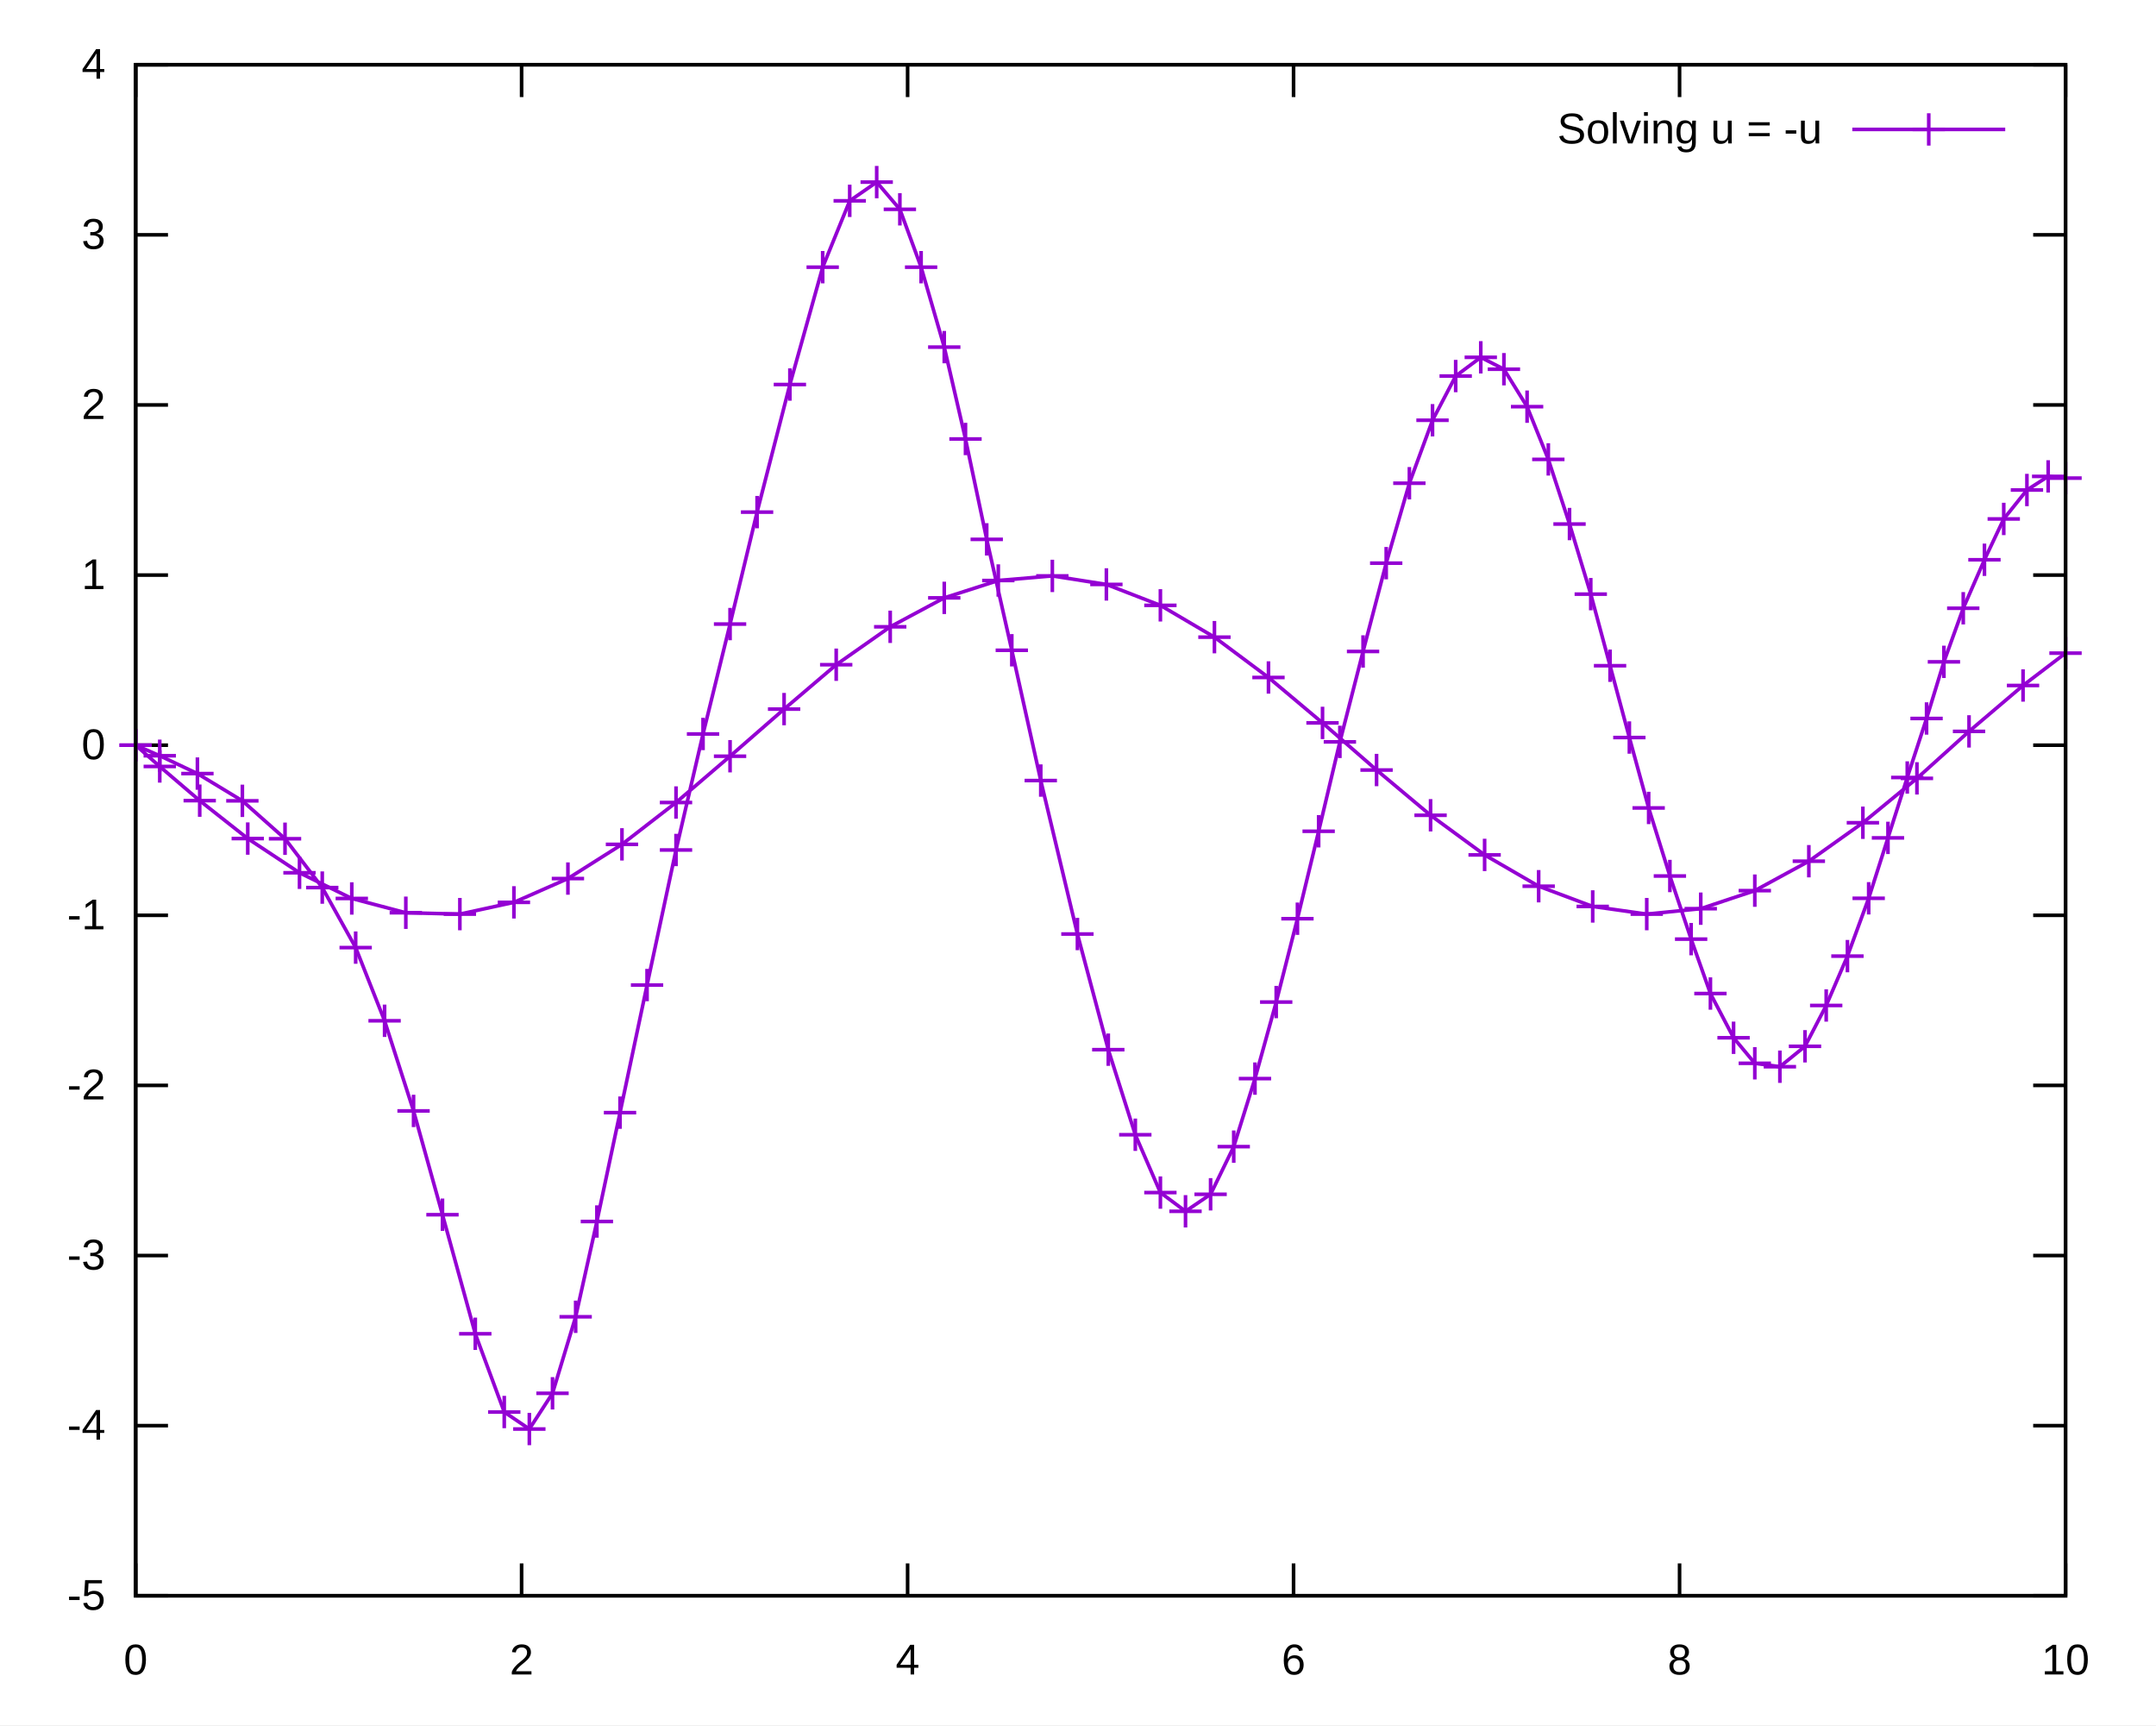
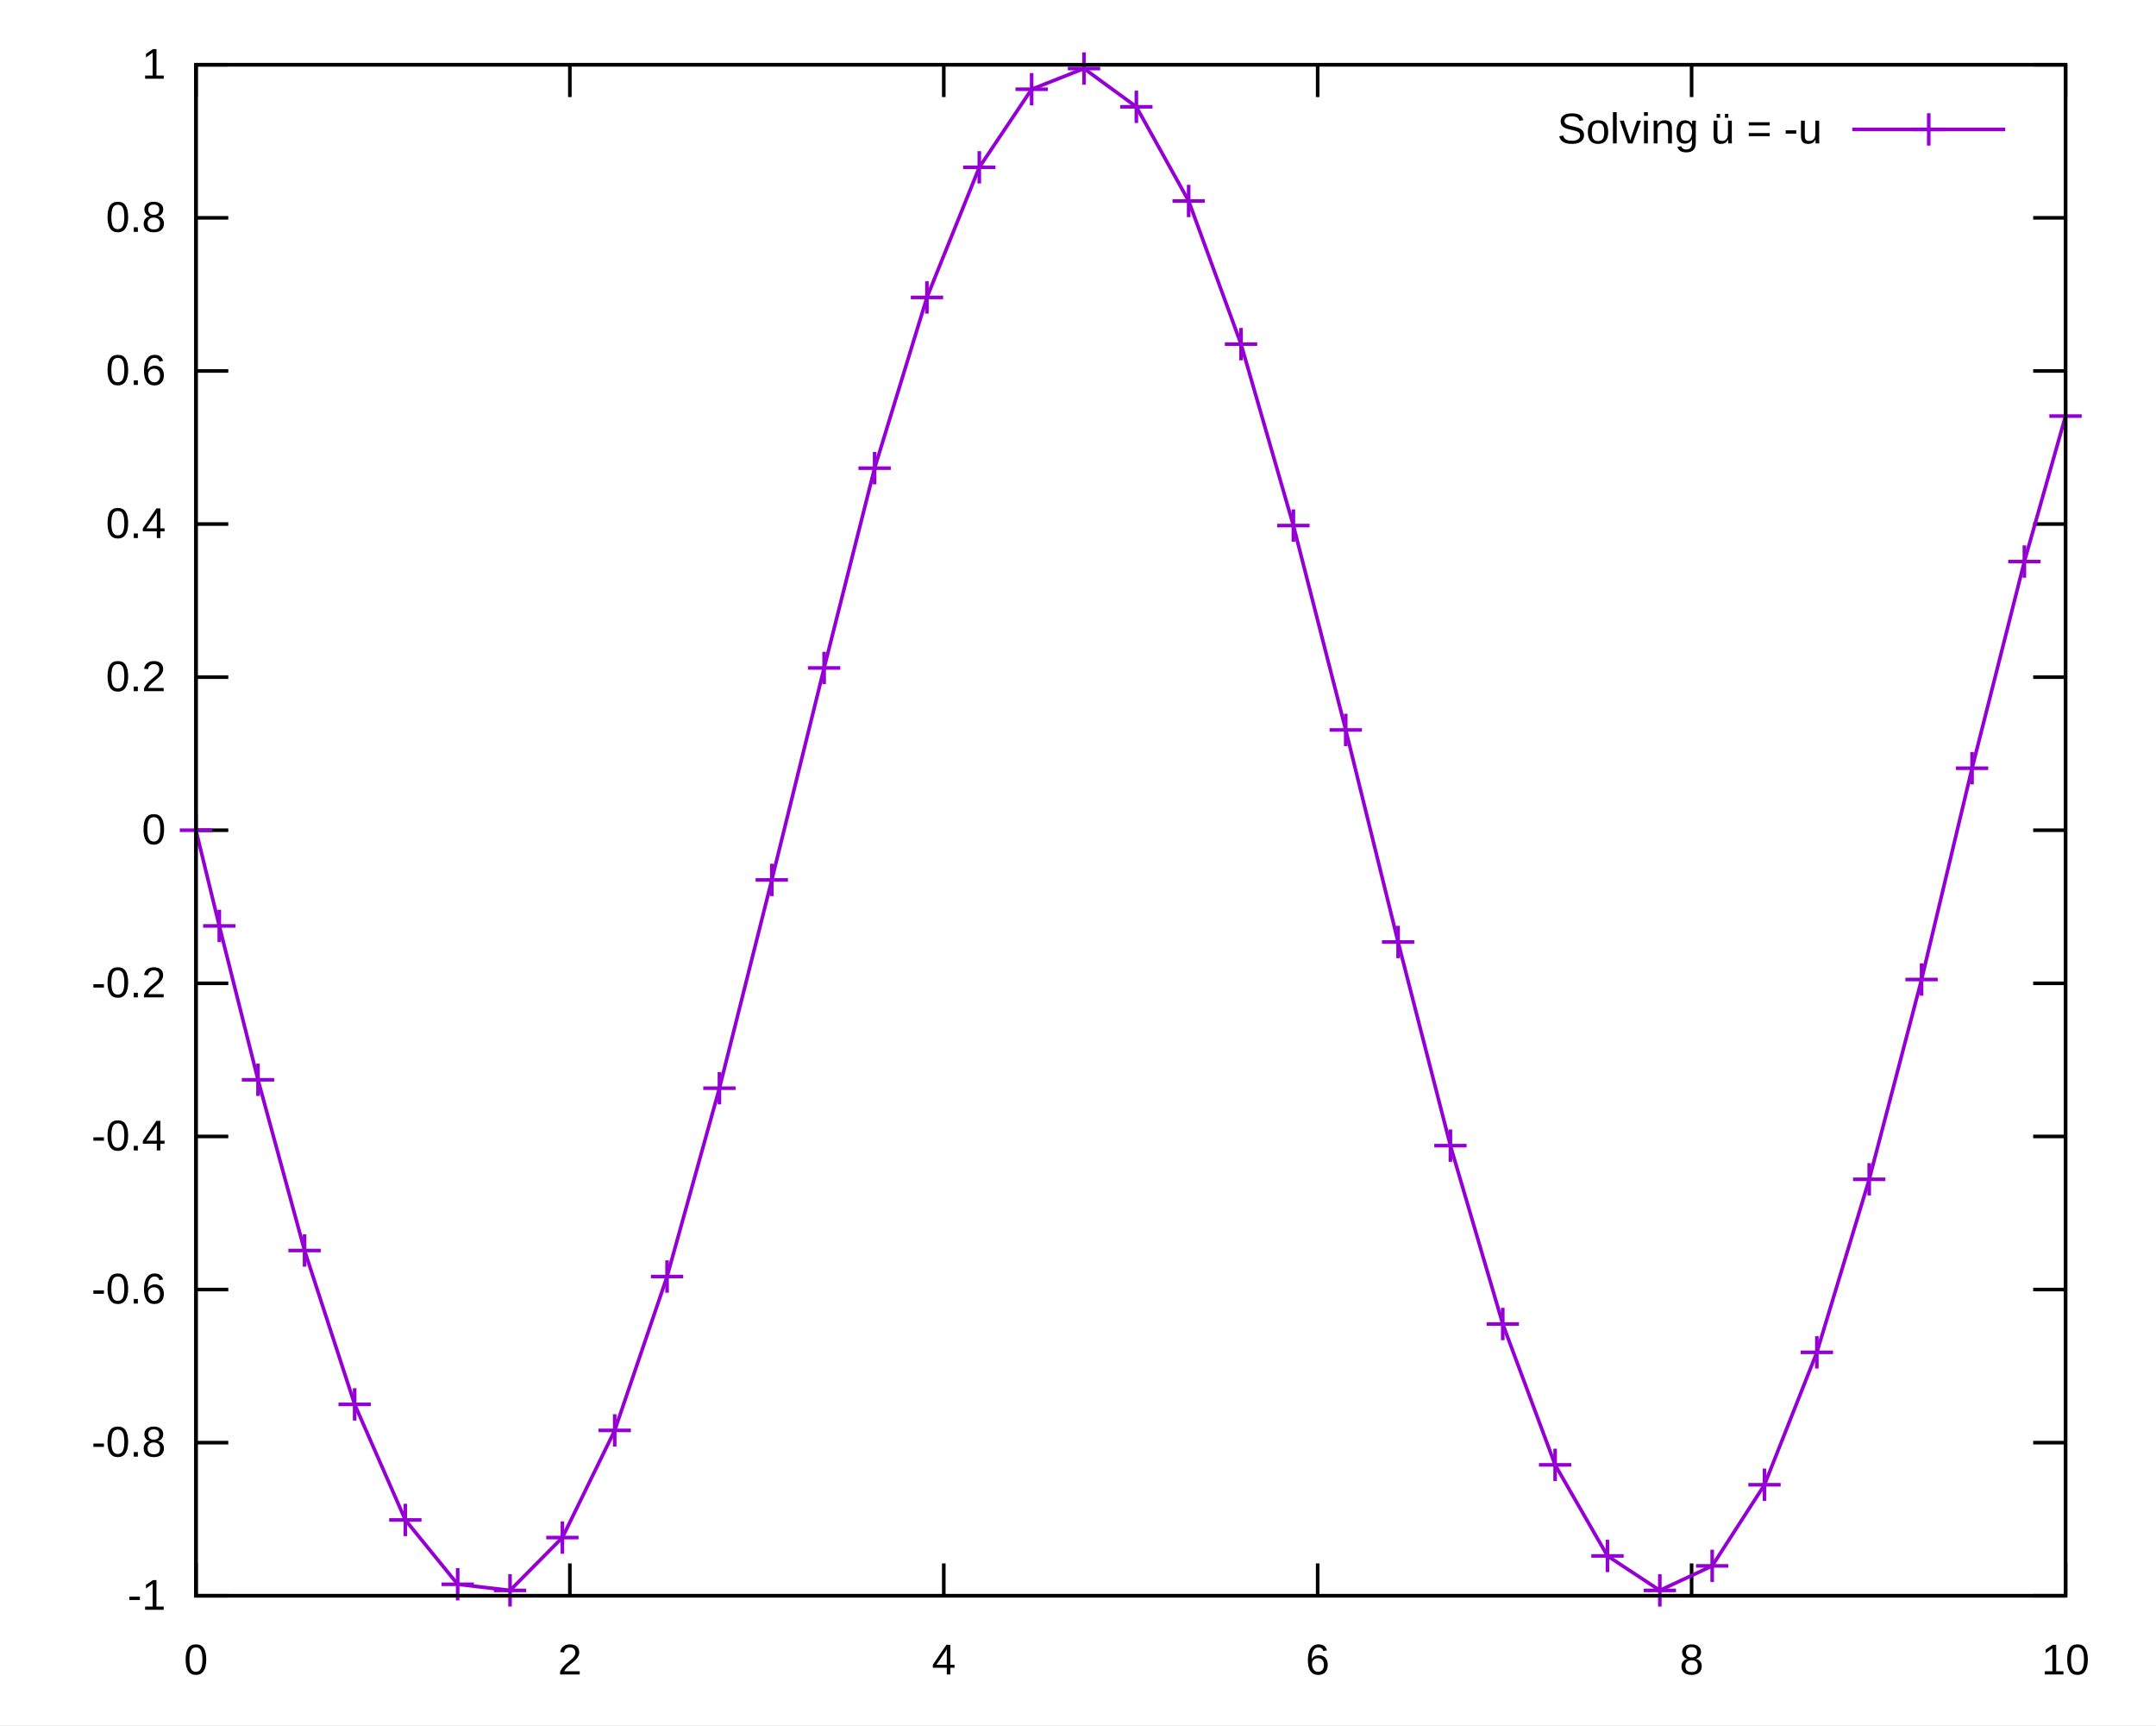
<svg xmlns="http://www.w3.org/2000/svg" xmlns:xlink="http://www.w3.org/1999/xlink" width="600" height="480" viewBox="0 0 600 480">
  <g id="gnuplot_canvas">
    <rect x="0" y="0" width="600" height="480" fill="#ffffff" />
    <defs>
      <circle id="gpDot" r="0.5" stroke-width="0.5" stroke="currentColor" />
      <path id="gpPt0" stroke-width="0.222" stroke="currentColor" d="M-1,0 h2 M0,-1 v2" />
      <path id="gpPt1" stroke-width="0.222" stroke="currentColor" d="M-1,-1 L1,1 M1,-1 L-1,1" />
      <path id="gpPt2" stroke-width="0.222" stroke="currentColor" d="M-1,0 L1,0 M0,-1 L0,1 M-1,-1 L1,1 M-1,1 L1,-1" />
      <rect id="gpPt3" stroke-width="0.222" stroke="currentColor" x="-1" y="-1" width="2" height="2" />
      <rect id="gpPt4" stroke-width="0.222" stroke="currentColor" fill="currentColor" x="-1" y="-1" width="2" height="2" />
      <circle id="gpPt5" stroke-width="0.222" stroke="currentColor" cx="0" cy="0" r="1" />
      <use xlink:href="#gpPt5" id="gpPt6" fill="currentColor" stroke="none" />
      <path id="gpPt7" stroke-width="0.222" stroke="currentColor" d="M0,-1.33 L-1.33,0.67 L1.33,0.67 z" />
      <use xlink:href="#gpPt7" id="gpPt8" fill="currentColor" stroke="none" />
      <use xlink:href="#gpPt7" id="gpPt9" stroke="currentColor" transform="rotate(180)" />
      <use xlink:href="#gpPt9" id="gpPt10" fill="currentColor" stroke="none" />
      <use xlink:href="#gpPt3" id="gpPt11" stroke="currentColor" transform="rotate(45)" />
      <use xlink:href="#gpPt11" id="gpPt12" fill="currentColor" stroke="none" />
      <path id="gpPt13" stroke-width="0.222" stroke="currentColor" d="M0,1.330 L1.265,0.411 L0.782,-1.067 L-0.782,-1.076 L-1.265,0.411 z" />
      <use xlink:href="#gpPt13" id="gpPt14" fill="currentColor" stroke="none" />
      <filter id="textbox" filterUnits="objectBoundingBox" x="0" y="0" height="1" width="1">
        <feFlood flood-color="#FFFFFF" flood-opacity="1" result="bgnd" />
        <feComposite in="SourceGraphic" in2="bgnd" operator="atop" />
      </filter>
      <filter id="greybox" filterUnits="objectBoundingBox" x="0" y="0" height="1" width="1">
        <feFlood flood-color="lightgrey" flood-opacity="1" result="grey" />
        <feComposite in="SourceGraphic" in2="grey" operator="atop" />
      </filter>
    </defs>
    <g fill="none" color="#FFFFFF" stroke="currentColor" stroke-width="1.00" stroke-linecap="butt" stroke-linejoin="miter">
</g>
    <g fill="none" color="black" stroke="currentColor" stroke-width="1.00" stroke-linecap="butt" stroke-linejoin="miter">
-       <path stroke="black" d="M37.75,444.00 L46.75,444.00 M574.82,444.00 L565.82,444.00  " />
-       <g transform="translate(29.36,447.90)" stroke="none" fill="black" font-family="Arial" font-size="12.00" text-anchor="end">
-         <text>
-           <tspan font-family="Arial">-5</tspan>
-         </text>
-       </g>
-     </g>
-     <g fill="none" color="black" stroke="currentColor" stroke-width="1.00" stroke-linecap="butt" stroke-linejoin="miter">
-       <path stroke="black" d="M37.75,396.67 L46.75,396.67 M574.82,396.67 L565.82,396.67  " />
-       <g transform="translate(29.36,400.57)" stroke="none" fill="black" font-family="Arial" font-size="12.00" text-anchor="end">
-         <text>
-           <tspan font-family="Arial">-4</tspan>
-         </text>
-       </g>
-     </g>
-     <g fill="none" color="black" stroke="currentColor" stroke-width="1.00" stroke-linecap="butt" stroke-linejoin="miter">
-       <path stroke="black" d="M37.75,349.34 L46.75,349.34 M574.82,349.34 L565.82,349.34  " />
-       <g transform="translate(29.36,353.24)" stroke="none" fill="black" font-family="Arial" font-size="12.00" text-anchor="end">
-         <text>
-           <tspan font-family="Arial">-3</tspan>
-         </text>
-       </g>
-     </g>
-     <g fill="none" color="black" stroke="currentColor" stroke-width="1.00" stroke-linecap="butt" stroke-linejoin="miter">
-       <path stroke="black" d="M37.75,302.00 L46.75,302.00 M574.82,302.00 L565.82,302.00  " />
-       <g transform="translate(29.36,305.90)" stroke="none" fill="black" font-family="Arial" font-size="12.00" text-anchor="end">
-         <text>
-           <tspan font-family="Arial">-2</tspan>
-         </text>
-       </g>
-     </g>
-     <g fill="none" color="black" stroke="currentColor" stroke-width="1.00" stroke-linecap="butt" stroke-linejoin="miter">
-       <path stroke="black" d="M37.75,254.67 L46.75,254.67 M574.82,254.67 L565.82,254.67  " />
-       <g transform="translate(29.36,258.57)" stroke="none" fill="black" font-family="Arial" font-size="12.00" text-anchor="end">
+       <path stroke="black" d="M54.53,444.00 L63.53,444.00 M574.82,444.00 L565.82,444.00  " />
+       <g transform="translate(46.14,447.90)" stroke="none" fill="black" font-family="Arial" font-size="12.00" text-anchor="end">
        <text>
          <tspan font-family="Arial">-1</tspan>
        </text>
      </g>
    </g>
    <g fill="none" color="black" stroke="currentColor" stroke-width="1.00" stroke-linecap="butt" stroke-linejoin="miter">
-       <path stroke="black" d="M37.75,207.34 L46.75,207.34 M574.82,207.34 L565.82,207.34  " />
-       <g transform="translate(29.36,211.24)" stroke="none" fill="black" font-family="Arial" font-size="12.00" text-anchor="end">
+       <path stroke="black" d="M54.53,401.40 L63.53,401.40 M574.82,401.40 L565.82,401.40  " />
+       <g transform="translate(46.14,405.30)" stroke="none" fill="black" font-family="Arial" font-size="12.00" text-anchor="end">
+         <text>
+           <tspan font-family="Arial">-0.8</tspan>
+         </text>
+       </g>
+     </g>
+     <g fill="none" color="black" stroke="currentColor" stroke-width="1.00" stroke-linecap="butt" stroke-linejoin="miter">
+       <path stroke="black" d="M54.53,358.80 L63.53,358.80 M574.82,358.80 L565.82,358.80  " />
+       <g transform="translate(46.14,362.70)" stroke="none" fill="black" font-family="Arial" font-size="12.00" text-anchor="end">
+         <text>
+           <tspan font-family="Arial">-0.6</tspan>
+         </text>
+       </g>
+     </g>
+     <g fill="none" color="black" stroke="currentColor" stroke-width="1.00" stroke-linecap="butt" stroke-linejoin="miter">
+       <path stroke="black" d="M54.53,316.20 L63.53,316.20 M574.82,316.20 L565.82,316.20  " />
+       <g transform="translate(46.14,320.10)" stroke="none" fill="black" font-family="Arial" font-size="12.00" text-anchor="end">
+         <text>
+           <tspan font-family="Arial">-0.4</tspan>
+         </text>
+       </g>
+     </g>
+     <g fill="none" color="black" stroke="currentColor" stroke-width="1.00" stroke-linecap="butt" stroke-linejoin="miter">
+       <path stroke="black" d="M54.53,273.60 L63.53,273.60 M574.82,273.60 L565.82,273.60  " />
+       <g transform="translate(46.14,277.50)" stroke="none" fill="black" font-family="Arial" font-size="12.00" text-anchor="end">
+         <text>
+           <tspan font-family="Arial">-0.2</tspan>
+         </text>
+       </g>
+     </g>
+     <g fill="none" color="black" stroke="currentColor" stroke-width="1.00" stroke-linecap="butt" stroke-linejoin="miter">
+       <path stroke="black" d="M54.53,231.00 L63.53,231.00 M574.82,231.00 L565.82,231.00  " />
+       <g transform="translate(46.14,234.90)" stroke="none" fill="black" font-family="Arial" font-size="12.00" text-anchor="end">
        <text>
          <tspan font-family="Arial"> 0</tspan>
        </text>
      </g>
    </g>
    <g fill="none" color="black" stroke="currentColor" stroke-width="1.00" stroke-linecap="butt" stroke-linejoin="miter">
-       <path stroke="black" d="M37.75,160.01 L46.75,160.01 M574.82,160.01 L565.82,160.01  " />
-       <g transform="translate(29.36,163.91)" stroke="none" fill="black" font-family="Arial" font-size="12.00" text-anchor="end">
+       <path stroke="black" d="M54.53,188.41 L63.53,188.41 M574.82,188.41 L565.82,188.41  " />
+       <g transform="translate(46.14,192.31)" stroke="none" fill="black" font-family="Arial" font-size="12.00" text-anchor="end">
+         <text>
+           <tspan font-family="Arial"> 0.2</tspan>
+         </text>
+       </g>
+     </g>
+     <g fill="none" color="black" stroke="currentColor" stroke-width="1.00" stroke-linecap="butt" stroke-linejoin="miter">
+       <path stroke="black" d="M54.53,145.81 L63.53,145.81 M574.82,145.81 L565.82,145.81  " />
+       <g transform="translate(46.14,149.71)" stroke="none" fill="black" font-family="Arial" font-size="12.00" text-anchor="end">
+         <text>
+           <tspan font-family="Arial"> 0.4</tspan>
+         </text>
+       </g>
+     </g>
+     <g fill="none" color="black" stroke="currentColor" stroke-width="1.00" stroke-linecap="butt" stroke-linejoin="miter">
+       <path stroke="black" d="M54.53,103.21 L63.53,103.21 M574.82,103.21 L565.82,103.21  " />
+       <g transform="translate(46.14,107.11)" stroke="none" fill="black" font-family="Arial" font-size="12.00" text-anchor="end">
+         <text>
+           <tspan font-family="Arial"> 0.6</tspan>
+         </text>
+       </g>
+     </g>
+     <g fill="none" color="black" stroke="currentColor" stroke-width="1.00" stroke-linecap="butt" stroke-linejoin="miter">
+       <path stroke="black" d="M54.53,60.61 L63.53,60.61 M574.82,60.61 L565.82,60.61  " />
+       <g transform="translate(46.14,64.51)" stroke="none" fill="black" font-family="Arial" font-size="12.00" text-anchor="end">
+         <text>
+           <tspan font-family="Arial"> 0.8</tspan>
+         </text>
+       </g>
+     </g>
+     <g fill="none" color="black" stroke="currentColor" stroke-width="1.00" stroke-linecap="butt" stroke-linejoin="miter">
+       <path stroke="black" d="M54.53,18.01 L63.53,18.01 M574.82,18.01 L565.82,18.01  " />
+       <g transform="translate(46.14,21.91)" stroke="none" fill="black" font-family="Arial" font-size="12.00" text-anchor="end">
        <text>
          <tspan font-family="Arial"> 1</tspan>
        </text>
      </g>
    </g>
    <g fill="none" color="black" stroke="currentColor" stroke-width="1.00" stroke-linecap="butt" stroke-linejoin="miter">
-       <path stroke="black" d="M37.75,112.67 L46.75,112.67 M574.82,112.67 L565.82,112.67  " />
-       <g transform="translate(29.36,116.57)" stroke="none" fill="black" font-family="Arial" font-size="12.00" text-anchor="end">
+       <path stroke="black" d="M54.53,444.00 L54.53,435.00 M54.53,18.01 L54.53,27.01  " />
+       <g transform="translate(54.53,465.90)" stroke="none" fill="black" font-family="Arial" font-size="12.00" text-anchor="middle">
+         <text>
+           <tspan font-family="Arial"> 0</tspan>
+         </text>
+       </g>
+     </g>
+     <g fill="none" color="black" stroke="currentColor" stroke-width="1.00" stroke-linecap="butt" stroke-linejoin="miter">
+       <path stroke="black" d="M158.59,444.00 L158.59,435.00 M158.59,18.01 L158.59,27.01  " />
+       <g transform="translate(158.59,465.90)" stroke="none" fill="black" font-family="Arial" font-size="12.00" text-anchor="middle">
        <text>
          <tspan font-family="Arial"> 2</tspan>
        </text>
      </g>
    </g>
    <g fill="none" color="black" stroke="currentColor" stroke-width="1.00" stroke-linecap="butt" stroke-linejoin="miter">
-       <path stroke="black" d="M37.75,65.34 L46.75,65.34 M574.82,65.34 L565.82,65.34  " />
-       <g transform="translate(29.36,69.24)" stroke="none" fill="black" font-family="Arial" font-size="12.00" text-anchor="end">
-         <text>
-           <tspan font-family="Arial"> 3</tspan>
-         </text>
-       </g>
-     </g>
-     <g fill="none" color="black" stroke="currentColor" stroke-width="1.00" stroke-linecap="butt" stroke-linejoin="miter">
-       <path stroke="black" d="M37.75,18.01 L46.75,18.01 M574.82,18.01 L565.82,18.01  " />
-       <g transform="translate(29.36,21.91)" stroke="none" fill="black" font-family="Arial" font-size="12.00" text-anchor="end">
+       <path stroke="black" d="M262.65,444.00 L262.65,435.00 M262.65,18.01 L262.65,27.01  " />
+       <g transform="translate(262.65,465.90)" stroke="none" fill="black" font-family="Arial" font-size="12.00" text-anchor="middle">
        <text>
          <tspan font-family="Arial"> 4</tspan>
        </text>
      </g>
    </g>
    <g fill="none" color="black" stroke="currentColor" stroke-width="1.00" stroke-linecap="butt" stroke-linejoin="miter">
-       <path stroke="black" d="M37.75,444.00 L37.75,435.00 M37.75,18.01 L37.75,27.01  " />
-       <g transform="translate(37.75,465.90)" stroke="none" fill="black" font-family="Arial" font-size="12.00" text-anchor="middle">
-         <text>
-           <tspan font-family="Arial"> 0</tspan>
-         </text>
-       </g>
-     </g>
-     <g fill="none" color="black" stroke="currentColor" stroke-width="1.00" stroke-linecap="butt" stroke-linejoin="miter">
-       <path stroke="black" d="M145.16,444.00 L145.16,435.00 M145.16,18.01 L145.16,27.01  " />
-       <g transform="translate(145.16,465.90)" stroke="none" fill="black" font-family="Arial" font-size="12.00" text-anchor="middle">
-         <text>
-           <tspan font-family="Arial"> 2</tspan>
-         </text>
-       </g>
-     </g>
-     <g fill="none" color="black" stroke="currentColor" stroke-width="1.00" stroke-linecap="butt" stroke-linejoin="miter">
-       <path stroke="black" d="M252.58,444.00 L252.58,435.00 M252.58,18.01 L252.58,27.01  " />
-       <g transform="translate(252.58,465.90)" stroke="none" fill="black" font-family="Arial" font-size="12.00" text-anchor="middle">
-         <text>
-           <tspan font-family="Arial"> 4</tspan>
-         </text>
-       </g>
-     </g>
-     <g fill="none" color="black" stroke="currentColor" stroke-width="1.00" stroke-linecap="butt" stroke-linejoin="miter">
-       <path stroke="black" d="M359.99,444.00 L359.99,435.00 M359.99,18.01 L359.99,27.01  " />
-       <g transform="translate(359.99,465.90)" stroke="none" fill="black" font-family="Arial" font-size="12.00" text-anchor="middle">
+       <path stroke="black" d="M366.70,444.00 L366.70,435.00 M366.70,18.01 L366.70,27.01  " />
+       <g transform="translate(366.70,465.90)" stroke="none" fill="black" font-family="Arial" font-size="12.00" text-anchor="middle">
        <text>
          <tspan font-family="Arial"> 6</tspan>
        </text>
      </g>
    </g>
    <g fill="none" color="black" stroke="currentColor" stroke-width="1.00" stroke-linecap="butt" stroke-linejoin="miter">
-       <path stroke="black" d="M467.41,444.00 L467.41,435.00 M467.41,18.01 L467.41,27.01  " />
-       <g transform="translate(467.41,465.90)" stroke="none" fill="black" font-family="Arial" font-size="12.00" text-anchor="middle">
+       <path stroke="black" d="M470.76,444.00 L470.76,435.00 M470.76,18.01 L470.76,27.01  " />
+       <g transform="translate(470.76,465.90)" stroke="none" fill="black" font-family="Arial" font-size="12.00" text-anchor="middle">
        <text>
          <tspan font-family="Arial"> 8</tspan>
        </text>
      </g>
    </g>
    <g fill="none" color="black" stroke="currentColor" stroke-width="1.00" stroke-linecap="butt" stroke-linejoin="miter">
      <path stroke="black" d="M574.82,444.00 L574.82,435.00 M574.82,18.01 L574.82,27.01  " />
      <g transform="translate(574.82,465.90)" stroke="none" fill="black" font-family="Arial" font-size="12.00" text-anchor="middle">
        <text>
          <tspan font-family="Arial"> 10</tspan>
        </text>
      </g>
    </g>
    <g fill="none" color="black" stroke="currentColor" stroke-width="1.00" stroke-linecap="butt" stroke-linejoin="miter">
</g>
    <g fill="none" color="black" stroke="currentColor" stroke-width="1.00" stroke-linecap="butt" stroke-linejoin="miter">
-       <path stroke="black" d="M37.75,18.01 L37.75,444.00 L574.82,444.00 L574.82,18.01 L37.75,18.01 Z  " />
+       <path stroke="black" d="M54.53,18.01 L54.53,444.00 L574.82,444.00 L574.82,18.01 L54.53,18.01 Z  " />
    </g>
    <g fill="none" color="black" stroke="currentColor" stroke-width="1.00" stroke-linecap="butt" stroke-linejoin="miter">
</g>
    <g id="gnuplot_plot_1">
      <g fill="none" color="black" stroke="currentColor" stroke-width="1.00" stroke-linecap="butt" stroke-linejoin="miter">
        <g transform="translate(507.09,39.91)" stroke="none" fill="black" font-family="Arial" font-size="12.00" text-anchor="end">
          <text>
-             <tspan font-family="Arial">Solving u = -u</tspan>
+             <tspan font-family="Arial">Solving ü = -u</tspan>
          </text>
        </g>
      </g>
      <g fill="none" color="black" stroke="currentColor" stroke-width="1.00" stroke-linecap="butt" stroke-linejoin="miter">
-         <path stroke="rgb(148,   0, 211)" d="M515.48,36.01 L558.04,36.01 M37.75,207.34 L44.46,213.26 L55.58,222.77 L68.95,233.32 L83.35,242.84 L97.90,249.99   L112.94,253.96 L127.98,254.34 L143.02,251.07 L158.05,244.45 L173.09,234.93 L188.13,223.29 L203.17,210.41 L218.21,197.30   L232.71,184.95 L247.74,174.40 L262.78,166.35 L277.82,161.52 L292.86,160.24 L307.90,162.61 L322.93,168.43 L337.97,177.28   L353.01,188.50 L368.05,201.14 L383.09,214.25 L398.12,226.84 L413.16,237.87 L428.20,246.58 L443.24,252.21 L458.28,254.34   L473.31,252.83 L488.35,247.81 L503.39,239.62 L518.43,228.92 L533.47,216.57 L547.97,203.50 L563.00,190.73 L574.82,181.73   M37.75,207.34 L44.46,210.28 L54.94,215.24 L67.45,222.82 L79.32,233.37 L89.68,246.96 L98.98,263.66 L107.03,284.02   L115.09,309.10 L123.14,337.98 L132.27,371.11 L140.33,392.88 L147.31,397.61 L153.76,387.67 L160.20,366.38 L166.11,339.87   L172.55,309.58 L180.07,274.08 L188.13,236.50 L195.65,204.22 L203.17,173.64 L210.69,142.49 L219.82,106.99 L228.95,74.34   L236.47,55.88 L243.98,50.67 L250.43,58.24 L256.34,74.34 L262.78,96.58 L268.69,122.14 L274.60,150.07 L281.58,180.93   L289.64,217.18 L299.84,259.88 L308.43,292.06 L315.95,315.73 L322.93,331.82 L329.92,337.03 L336.90,332.30 L343.34,319.04   L349.25,300.11 L355.16,278.81 L361.07,255.62 L366.97,231.29 L372.88,206.42 L379.33,181.26 L385.77,156.69 L392.22,134.45   L398.66,116.93 L405.11,104.63 L412.09,99.42 L418.53,102.73 L424.98,113.15 L430.89,127.82 L436.79,145.81 L442.70,165.31   L448.07,185.23 L453.44,205.21 L458.81,224.80 L464.72,243.74 L470.63,261.30 L476.00,276.44 L482.44,288.75 L488.35,295.85   L495.33,296.80 L502.32,291.12 L508.22,279.76 L514.13,266.03 L520.04,249.94 L525.41,233.13 L530.78,216.33 L536.15,199.91   L540.98,184.15 L546.36,169.24 L552.26,155.75 L557.63,144.39 L564.08,136.34 L569.99,132.55 L574.82,133.03  " />
-         <use xlink:href="#gpPt0" transform="translate(37.75,207.34) scale(4.50)" color="rgb(148,   0, 211)" />
-         <use xlink:href="#gpPt0" transform="translate(44.46,213.26) scale(4.50)" color="rgb(148,   0, 211)" />
-         <use xlink:href="#gpPt0" transform="translate(55.58,222.77) scale(4.50)" color="rgb(148,   0, 211)" />
-         <use xlink:href="#gpPt0" transform="translate(68.95,233.32) scale(4.50)" color="rgb(148,   0, 211)" />
-         <use xlink:href="#gpPt0" transform="translate(83.35,242.84) scale(4.50)" color="rgb(148,   0, 211)" />
-         <use xlink:href="#gpPt0" transform="translate(97.90,249.99) scale(4.50)" color="rgb(148,   0, 211)" />
-         <use xlink:href="#gpPt0" transform="translate(112.94,253.96) scale(4.50)" color="rgb(148,   0, 211)" />
-         <use xlink:href="#gpPt0" transform="translate(127.98,254.34) scale(4.50)" color="rgb(148,   0, 211)" />
-         <use xlink:href="#gpPt0" transform="translate(143.02,251.07) scale(4.50)" color="rgb(148,   0, 211)" />
-         <use xlink:href="#gpPt0" transform="translate(158.05,244.45) scale(4.50)" color="rgb(148,   0, 211)" />
-         <use xlink:href="#gpPt0" transform="translate(173.09,234.93) scale(4.50)" color="rgb(148,   0, 211)" />
-         <use xlink:href="#gpPt0" transform="translate(188.13,223.29) scale(4.50)" color="rgb(148,   0, 211)" />
-         <use xlink:href="#gpPt0" transform="translate(203.17,210.41) scale(4.50)" color="rgb(148,   0, 211)" />
-         <use xlink:href="#gpPt0" transform="translate(218.21,197.30) scale(4.50)" color="rgb(148,   0, 211)" />
-         <use xlink:href="#gpPt0" transform="translate(232.71,184.95) scale(4.50)" color="rgb(148,   0, 211)" />
-         <use xlink:href="#gpPt0" transform="translate(247.74,174.40) scale(4.50)" color="rgb(148,   0, 211)" />
-         <use xlink:href="#gpPt0" transform="translate(262.78,166.35) scale(4.50)" color="rgb(148,   0, 211)" />
-         <use xlink:href="#gpPt0" transform="translate(277.82,161.52) scale(4.50)" color="rgb(148,   0, 211)" />
-         <use xlink:href="#gpPt0" transform="translate(292.86,160.24) scale(4.50)" color="rgb(148,   0, 211)" />
-         <use xlink:href="#gpPt0" transform="translate(307.90,162.61) scale(4.50)" color="rgb(148,   0, 211)" />
-         <use xlink:href="#gpPt0" transform="translate(322.93,168.43) scale(4.50)" color="rgb(148,   0, 211)" />
-         <use xlink:href="#gpPt0" transform="translate(337.97,177.28) scale(4.50)" color="rgb(148,   0, 211)" />
-         <use xlink:href="#gpPt0" transform="translate(353.01,188.50) scale(4.50)" color="rgb(148,   0, 211)" />
-         <use xlink:href="#gpPt0" transform="translate(368.05,201.14) scale(4.50)" color="rgb(148,   0, 211)" />
-         <use xlink:href="#gpPt0" transform="translate(383.09,214.25) scale(4.50)" color="rgb(148,   0, 211)" />
-         <use xlink:href="#gpPt0" transform="translate(398.12,226.84) scale(4.50)" color="rgb(148,   0, 211)" />
-         <use xlink:href="#gpPt0" transform="translate(413.16,237.87) scale(4.50)" color="rgb(148,   0, 211)" />
-         <use xlink:href="#gpPt0" transform="translate(428.20,246.58) scale(4.50)" color="rgb(148,   0, 211)" />
-         <use xlink:href="#gpPt0" transform="translate(443.24,252.21) scale(4.50)" color="rgb(148,   0, 211)" />
-         <use xlink:href="#gpPt0" transform="translate(458.28,254.34) scale(4.50)" color="rgb(148,   0, 211)" />
-         <use xlink:href="#gpPt0" transform="translate(473.31,252.83) scale(4.50)" color="rgb(148,   0, 211)" />
-         <use xlink:href="#gpPt0" transform="translate(488.35,247.81) scale(4.50)" color="rgb(148,   0, 211)" />
-         <use xlink:href="#gpPt0" transform="translate(503.39,239.62) scale(4.50)" color="rgb(148,   0, 211)" />
-         <use xlink:href="#gpPt0" transform="translate(518.43,228.92) scale(4.50)" color="rgb(148,   0, 211)" />
-         <use xlink:href="#gpPt0" transform="translate(533.47,216.57) scale(4.50)" color="rgb(148,   0, 211)" />
-         <use xlink:href="#gpPt0" transform="translate(547.97,203.50) scale(4.50)" color="rgb(148,   0, 211)" />
-         <use xlink:href="#gpPt0" transform="translate(563.00,190.73) scale(4.50)" color="rgb(148,   0, 211)" />
-         <use xlink:href="#gpPt0" transform="translate(574.82,181.73) scale(4.50)" color="rgb(148,   0, 211)" />
-         <use xlink:href="#gpPt0" transform="translate(37.75,207.34) scale(4.50)" color="rgb(148,   0, 211)" />
-         <use xlink:href="#gpPt0" transform="translate(44.46,210.28) scale(4.50)" color="rgb(148,   0, 211)" />
-         <use xlink:href="#gpPt0" transform="translate(54.94,215.24) scale(4.50)" color="rgb(148,   0, 211)" />
-         <use xlink:href="#gpPt0" transform="translate(67.45,222.82) scale(4.50)" color="rgb(148,   0, 211)" />
-         <use xlink:href="#gpPt0" transform="translate(79.32,233.37) scale(4.50)" color="rgb(148,   0, 211)" />
-         <use xlink:href="#gpPt0" transform="translate(89.68,246.96) scale(4.50)" color="rgb(148,   0, 211)" />
-         <use xlink:href="#gpPt0" transform="translate(98.98,263.66) scale(4.50)" color="rgb(148,   0, 211)" />
-         <use xlink:href="#gpPt0" transform="translate(107.03,284.02) scale(4.50)" color="rgb(148,   0, 211)" />
-         <use xlink:href="#gpPt0" transform="translate(115.09,309.10) scale(4.50)" color="rgb(148,   0, 211)" />
-         <use xlink:href="#gpPt0" transform="translate(123.14,337.98) scale(4.50)" color="rgb(148,   0, 211)" />
-         <use xlink:href="#gpPt0" transform="translate(132.27,371.11) scale(4.50)" color="rgb(148,   0, 211)" />
-         <use xlink:href="#gpPt0" transform="translate(140.33,392.88) scale(4.50)" color="rgb(148,   0, 211)" />
-         <use xlink:href="#gpPt0" transform="translate(147.31,397.61) scale(4.50)" color="rgb(148,   0, 211)" />
-         <use xlink:href="#gpPt0" transform="translate(153.76,387.67) scale(4.50)" color="rgb(148,   0, 211)" />
-         <use xlink:href="#gpPt0" transform="translate(160.20,366.38) scale(4.50)" color="rgb(148,   0, 211)" />
-         <use xlink:href="#gpPt0" transform="translate(166.11,339.87) scale(4.50)" color="rgb(148,   0, 211)" />
-         <use xlink:href="#gpPt0" transform="translate(172.55,309.58) scale(4.50)" color="rgb(148,   0, 211)" />
-         <use xlink:href="#gpPt0" transform="translate(180.07,274.08) scale(4.50)" color="rgb(148,   0, 211)" />
-         <use xlink:href="#gpPt0" transform="translate(188.13,236.50) scale(4.50)" color="rgb(148,   0, 211)" />
-         <use xlink:href="#gpPt0" transform="translate(195.65,204.22) scale(4.50)" color="rgb(148,   0, 211)" />
-         <use xlink:href="#gpPt0" transform="translate(203.17,173.64) scale(4.50)" color="rgb(148,   0, 211)" />
-         <use xlink:href="#gpPt0" transform="translate(210.69,142.49) scale(4.50)" color="rgb(148,   0, 211)" />
-         <use xlink:href="#gpPt0" transform="translate(219.82,106.99) scale(4.50)" color="rgb(148,   0, 211)" />
-         <use xlink:href="#gpPt0" transform="translate(228.95,74.34) scale(4.50)" color="rgb(148,   0, 211)" />
-         <use xlink:href="#gpPt0" transform="translate(236.47,55.88) scale(4.50)" color="rgb(148,   0, 211)" />
-         <use xlink:href="#gpPt0" transform="translate(243.98,50.67) scale(4.50)" color="rgb(148,   0, 211)" />
-         <use xlink:href="#gpPt0" transform="translate(250.43,58.24) scale(4.50)" color="rgb(148,   0, 211)" />
-         <use xlink:href="#gpPt0" transform="translate(256.34,74.34) scale(4.50)" color="rgb(148,   0, 211)" />
-         <use xlink:href="#gpPt0" transform="translate(262.78,96.58) scale(4.50)" color="rgb(148,   0, 211)" />
-         <use xlink:href="#gpPt0" transform="translate(268.69,122.14) scale(4.50)" color="rgb(148,   0, 211)" />
-         <use xlink:href="#gpPt0" transform="translate(274.60,150.07) scale(4.50)" color="rgb(148,   0, 211)" />
-         <use xlink:href="#gpPt0" transform="translate(281.58,180.93) scale(4.50)" color="rgb(148,   0, 211)" />
-         <use xlink:href="#gpPt0" transform="translate(289.64,217.18) scale(4.50)" color="rgb(148,   0, 211)" />
-         <use xlink:href="#gpPt0" transform="translate(299.84,259.88) scale(4.50)" color="rgb(148,   0, 211)" />
-         <use xlink:href="#gpPt0" transform="translate(308.43,292.06) scale(4.50)" color="rgb(148,   0, 211)" />
-         <use xlink:href="#gpPt0" transform="translate(315.95,315.73) scale(4.50)" color="rgb(148,   0, 211)" />
-         <use xlink:href="#gpPt0" transform="translate(322.93,331.82) scale(4.50)" color="rgb(148,   0, 211)" />
-         <use xlink:href="#gpPt0" transform="translate(329.92,337.03) scale(4.50)" color="rgb(148,   0, 211)" />
-         <use xlink:href="#gpPt0" transform="translate(336.90,332.30) scale(4.50)" color="rgb(148,   0, 211)" />
-         <use xlink:href="#gpPt0" transform="translate(343.34,319.04) scale(4.50)" color="rgb(148,   0, 211)" />
-         <use xlink:href="#gpPt0" transform="translate(349.25,300.11) scale(4.50)" color="rgb(148,   0, 211)" />
-         <use xlink:href="#gpPt0" transform="translate(355.16,278.81) scale(4.50)" color="rgb(148,   0, 211)" />
-         <use xlink:href="#gpPt0" transform="translate(361.07,255.62) scale(4.50)" color="rgb(148,   0, 211)" />
-         <use xlink:href="#gpPt0" transform="translate(366.97,231.29) scale(4.50)" color="rgb(148,   0, 211)" />
-         <use xlink:href="#gpPt0" transform="translate(372.88,206.42) scale(4.50)" color="rgb(148,   0, 211)" />
-         <use xlink:href="#gpPt0" transform="translate(379.33,181.26) scale(4.50)" color="rgb(148,   0, 211)" />
-         <use xlink:href="#gpPt0" transform="translate(385.77,156.69) scale(4.50)" color="rgb(148,   0, 211)" />
-         <use xlink:href="#gpPt0" transform="translate(392.22,134.45) scale(4.50)" color="rgb(148,   0, 211)" />
-         <use xlink:href="#gpPt0" transform="translate(398.66,116.93) scale(4.50)" color="rgb(148,   0, 211)" />
-         <use xlink:href="#gpPt0" transform="translate(405.11,104.63) scale(4.50)" color="rgb(148,   0, 211)" />
-         <use xlink:href="#gpPt0" transform="translate(412.09,99.42) scale(4.50)" color="rgb(148,   0, 211)" />
-         <use xlink:href="#gpPt0" transform="translate(418.53,102.73) scale(4.50)" color="rgb(148,   0, 211)" />
-         <use xlink:href="#gpPt0" transform="translate(424.98,113.15) scale(4.50)" color="rgb(148,   0, 211)" />
-         <use xlink:href="#gpPt0" transform="translate(430.89,127.82) scale(4.50)" color="rgb(148,   0, 211)" />
-         <use xlink:href="#gpPt0" transform="translate(436.79,145.81) scale(4.50)" color="rgb(148,   0, 211)" />
-         <use xlink:href="#gpPt0" transform="translate(442.70,165.31) scale(4.50)" color="rgb(148,   0, 211)" />
-         <use xlink:href="#gpPt0" transform="translate(448.07,185.23) scale(4.50)" color="rgb(148,   0, 211)" />
-         <use xlink:href="#gpPt0" transform="translate(453.44,205.21) scale(4.50)" color="rgb(148,   0, 211)" />
-         <use xlink:href="#gpPt0" transform="translate(458.81,224.80) scale(4.50)" color="rgb(148,   0, 211)" />
-         <use xlink:href="#gpPt0" transform="translate(464.72,243.74) scale(4.50)" color="rgb(148,   0, 211)" />
-         <use xlink:href="#gpPt0" transform="translate(470.63,261.30) scale(4.50)" color="rgb(148,   0, 211)" />
-         <use xlink:href="#gpPt0" transform="translate(476.00,276.44) scale(4.50)" color="rgb(148,   0, 211)" />
-         <use xlink:href="#gpPt0" transform="translate(482.44,288.75) scale(4.50)" color="rgb(148,   0, 211)" />
-         <use xlink:href="#gpPt0" transform="translate(488.35,295.85) scale(4.50)" color="rgb(148,   0, 211)" />
-         <use xlink:href="#gpPt0" transform="translate(495.33,296.80) scale(4.50)" color="rgb(148,   0, 211)" />
-         <use xlink:href="#gpPt0" transform="translate(502.32,291.12) scale(4.50)" color="rgb(148,   0, 211)" />
-         <use xlink:href="#gpPt0" transform="translate(508.22,279.76) scale(4.50)" color="rgb(148,   0, 211)" />
-         <use xlink:href="#gpPt0" transform="translate(514.13,266.03) scale(4.50)" color="rgb(148,   0, 211)" />
-         <use xlink:href="#gpPt0" transform="translate(520.04,249.94) scale(4.50)" color="rgb(148,   0, 211)" />
-         <use xlink:href="#gpPt0" transform="translate(525.41,233.13) scale(4.50)" color="rgb(148,   0, 211)" />
-         <use xlink:href="#gpPt0" transform="translate(530.78,216.33) scale(4.50)" color="rgb(148,   0, 211)" />
-         <use xlink:href="#gpPt0" transform="translate(536.15,199.91) scale(4.50)" color="rgb(148,   0, 211)" />
-         <use xlink:href="#gpPt0" transform="translate(540.98,184.15) scale(4.50)" color="rgb(148,   0, 211)" />
-         <use xlink:href="#gpPt0" transform="translate(546.36,169.24) scale(4.50)" color="rgb(148,   0, 211)" />
-         <use xlink:href="#gpPt0" transform="translate(552.26,155.75) scale(4.50)" color="rgb(148,   0, 211)" />
-         <use xlink:href="#gpPt0" transform="translate(557.63,144.39) scale(4.50)" color="rgb(148,   0, 211)" />
-         <use xlink:href="#gpPt0" transform="translate(564.08,136.34) scale(4.50)" color="rgb(148,   0, 211)" />
-         <use xlink:href="#gpPt0" transform="translate(569.99,132.55) scale(4.50)" color="rgb(148,   0, 211)" />
-         <use xlink:href="#gpPt0" transform="translate(574.82,133.03) scale(4.50)" color="rgb(148,   0, 211)" />
+         <path stroke="rgb(148,   0, 211)" d="M515.48,36.01 L558.04,36.01 M54.53,231.00 L61.03,257.63 L71.80,300.44 L84.76,347.94 L98.70,390.75 L112.80,422.91   L127.37,440.81 L141.94,442.51 L156.51,427.81 L171.07,397.99 L185.64,355.18 L200.21,302.78 L214.78,244.83 L229.35,185.85   L243.40,130.26 L257.96,82.76 L272.53,46.55 L287.10,24.83 L301.67,19.07 L316.24,29.72 L330.80,55.92 L345.37,95.75   L359.94,146.23 L374.51,203.10 L389.08,262.10 L403.64,318.76 L418.21,368.39 L432.78,407.58 L447.35,432.92 L461.92,442.51   L476.49,435.69 L491.05,413.12 L505.62,376.27 L520.19,328.13 L534.76,272.54 L548.81,213.75 L563.37,156.24 L574.82,115.77    " />
+         <use xlink:href="#gpPt0" transform="translate(54.53,231.00) scale(4.50)" color="rgb(148,   0, 211)" />
+         <use xlink:href="#gpPt0" transform="translate(61.03,257.63) scale(4.50)" color="rgb(148,   0, 211)" />
+         <use xlink:href="#gpPt0" transform="translate(71.80,300.44) scale(4.50)" color="rgb(148,   0, 211)" />
+         <use xlink:href="#gpPt0" transform="translate(84.76,347.94) scale(4.50)" color="rgb(148,   0, 211)" />
+         <use xlink:href="#gpPt0" transform="translate(98.70,390.75) scale(4.50)" color="rgb(148,   0, 211)" />
+         <use xlink:href="#gpPt0" transform="translate(112.80,422.91) scale(4.50)" color="rgb(148,   0, 211)" />
+         <use xlink:href="#gpPt0" transform="translate(127.37,440.81) scale(4.50)" color="rgb(148,   0, 211)" />
+         <use xlink:href="#gpPt0" transform="translate(141.94,442.51) scale(4.50)" color="rgb(148,   0, 211)" />
+         <use xlink:href="#gpPt0" transform="translate(156.51,427.81) scale(4.50)" color="rgb(148,   0, 211)" />
+         <use xlink:href="#gpPt0" transform="translate(171.07,397.99) scale(4.50)" color="rgb(148,   0, 211)" />
+         <use xlink:href="#gpPt0" transform="translate(185.64,355.18) scale(4.50)" color="rgb(148,   0, 211)" />
+         <use xlink:href="#gpPt0" transform="translate(200.21,302.78) scale(4.50)" color="rgb(148,   0, 211)" />
+         <use xlink:href="#gpPt0" transform="translate(214.78,244.83) scale(4.50)" color="rgb(148,   0, 211)" />
+         <use xlink:href="#gpPt0" transform="translate(229.35,185.85) scale(4.50)" color="rgb(148,   0, 211)" />
+         <use xlink:href="#gpPt0" transform="translate(243.40,130.26) scale(4.50)" color="rgb(148,   0, 211)" />
+         <use xlink:href="#gpPt0" transform="translate(257.96,82.76) scale(4.50)" color="rgb(148,   0, 211)" />
+         <use xlink:href="#gpPt0" transform="translate(272.53,46.55) scale(4.50)" color="rgb(148,   0, 211)" />
+         <use xlink:href="#gpPt0" transform="translate(287.10,24.83) scale(4.50)" color="rgb(148,   0, 211)" />
+         <use xlink:href="#gpPt0" transform="translate(301.67,19.07) scale(4.50)" color="rgb(148,   0, 211)" />
+         <use xlink:href="#gpPt0" transform="translate(316.24,29.72) scale(4.50)" color="rgb(148,   0, 211)" />
+         <use xlink:href="#gpPt0" transform="translate(330.80,55.92) scale(4.50)" color="rgb(148,   0, 211)" />
+         <use xlink:href="#gpPt0" transform="translate(345.37,95.75) scale(4.50)" color="rgb(148,   0, 211)" />
+         <use xlink:href="#gpPt0" transform="translate(359.94,146.23) scale(4.50)" color="rgb(148,   0, 211)" />
+         <use xlink:href="#gpPt0" transform="translate(374.51,203.10) scale(4.50)" color="rgb(148,   0, 211)" />
+         <use xlink:href="#gpPt0" transform="translate(389.08,262.10) scale(4.50)" color="rgb(148,   0, 211)" />
+         <use xlink:href="#gpPt0" transform="translate(403.64,318.76) scale(4.50)" color="rgb(148,   0, 211)" />
+         <use xlink:href="#gpPt0" transform="translate(418.21,368.39) scale(4.50)" color="rgb(148,   0, 211)" />
+         <use xlink:href="#gpPt0" transform="translate(432.78,407.58) scale(4.50)" color="rgb(148,   0, 211)" />
+         <use xlink:href="#gpPt0" transform="translate(447.35,432.92) scale(4.50)" color="rgb(148,   0, 211)" />
+         <use xlink:href="#gpPt0" transform="translate(461.92,442.51) scale(4.50)" color="rgb(148,   0, 211)" />
+         <use xlink:href="#gpPt0" transform="translate(476.49,435.69) scale(4.50)" color="rgb(148,   0, 211)" />
+         <use xlink:href="#gpPt0" transform="translate(491.05,413.12) scale(4.50)" color="rgb(148,   0, 211)" />
+         <use xlink:href="#gpPt0" transform="translate(505.62,376.27) scale(4.50)" color="rgb(148,   0, 211)" />
+         <use xlink:href="#gpPt0" transform="translate(520.19,328.13) scale(4.50)" color="rgb(148,   0, 211)" />
+         <use xlink:href="#gpPt0" transform="translate(534.76,272.54) scale(4.50)" color="rgb(148,   0, 211)" />
+         <use xlink:href="#gpPt0" transform="translate(548.81,213.75) scale(4.50)" color="rgb(148,   0, 211)" />
+         <use xlink:href="#gpPt0" transform="translate(563.37,156.24) scale(4.50)" color="rgb(148,   0, 211)" />
+         <use xlink:href="#gpPt0" transform="translate(574.82,115.77) scale(4.50)" color="rgb(148,   0, 211)" />
        <use xlink:href="#gpPt0" transform="translate(536.76,36.01) scale(4.50)" color="rgb(148,   0, 211)" />
      </g>
    </g>
    <g fill="none" color="#FFFFFF" stroke="rgb(148,   0, 211)" stroke-width="2.00" stroke-linecap="butt" stroke-linejoin="miter">
</g>
    <g fill="none" color="black" stroke="currentColor" stroke-width="2.00" stroke-linecap="butt" stroke-linejoin="miter">
</g>
    <g fill="none" color="black" stroke="black" stroke-width="1.00" stroke-linecap="butt" stroke-linejoin="miter">
</g>
    <g fill="none" color="black" stroke="currentColor" stroke-width="1.00" stroke-linecap="butt" stroke-linejoin="miter">
-       <path stroke="black" d="M37.75,18.01 L37.75,444.00 L574.82,444.00 L574.82,18.01 L37.75,18.01 Z  " />
+       <path stroke="black" d="M54.53,18.01 L54.53,444.00 L574.82,444.00 L574.82,18.01 L54.53,18.01 Z  " />
    </g>
    <g fill="none" color="black" stroke="currentColor" stroke-width="1.00" stroke-linecap="butt" stroke-linejoin="miter">
</g>
  </g>
</svg>
